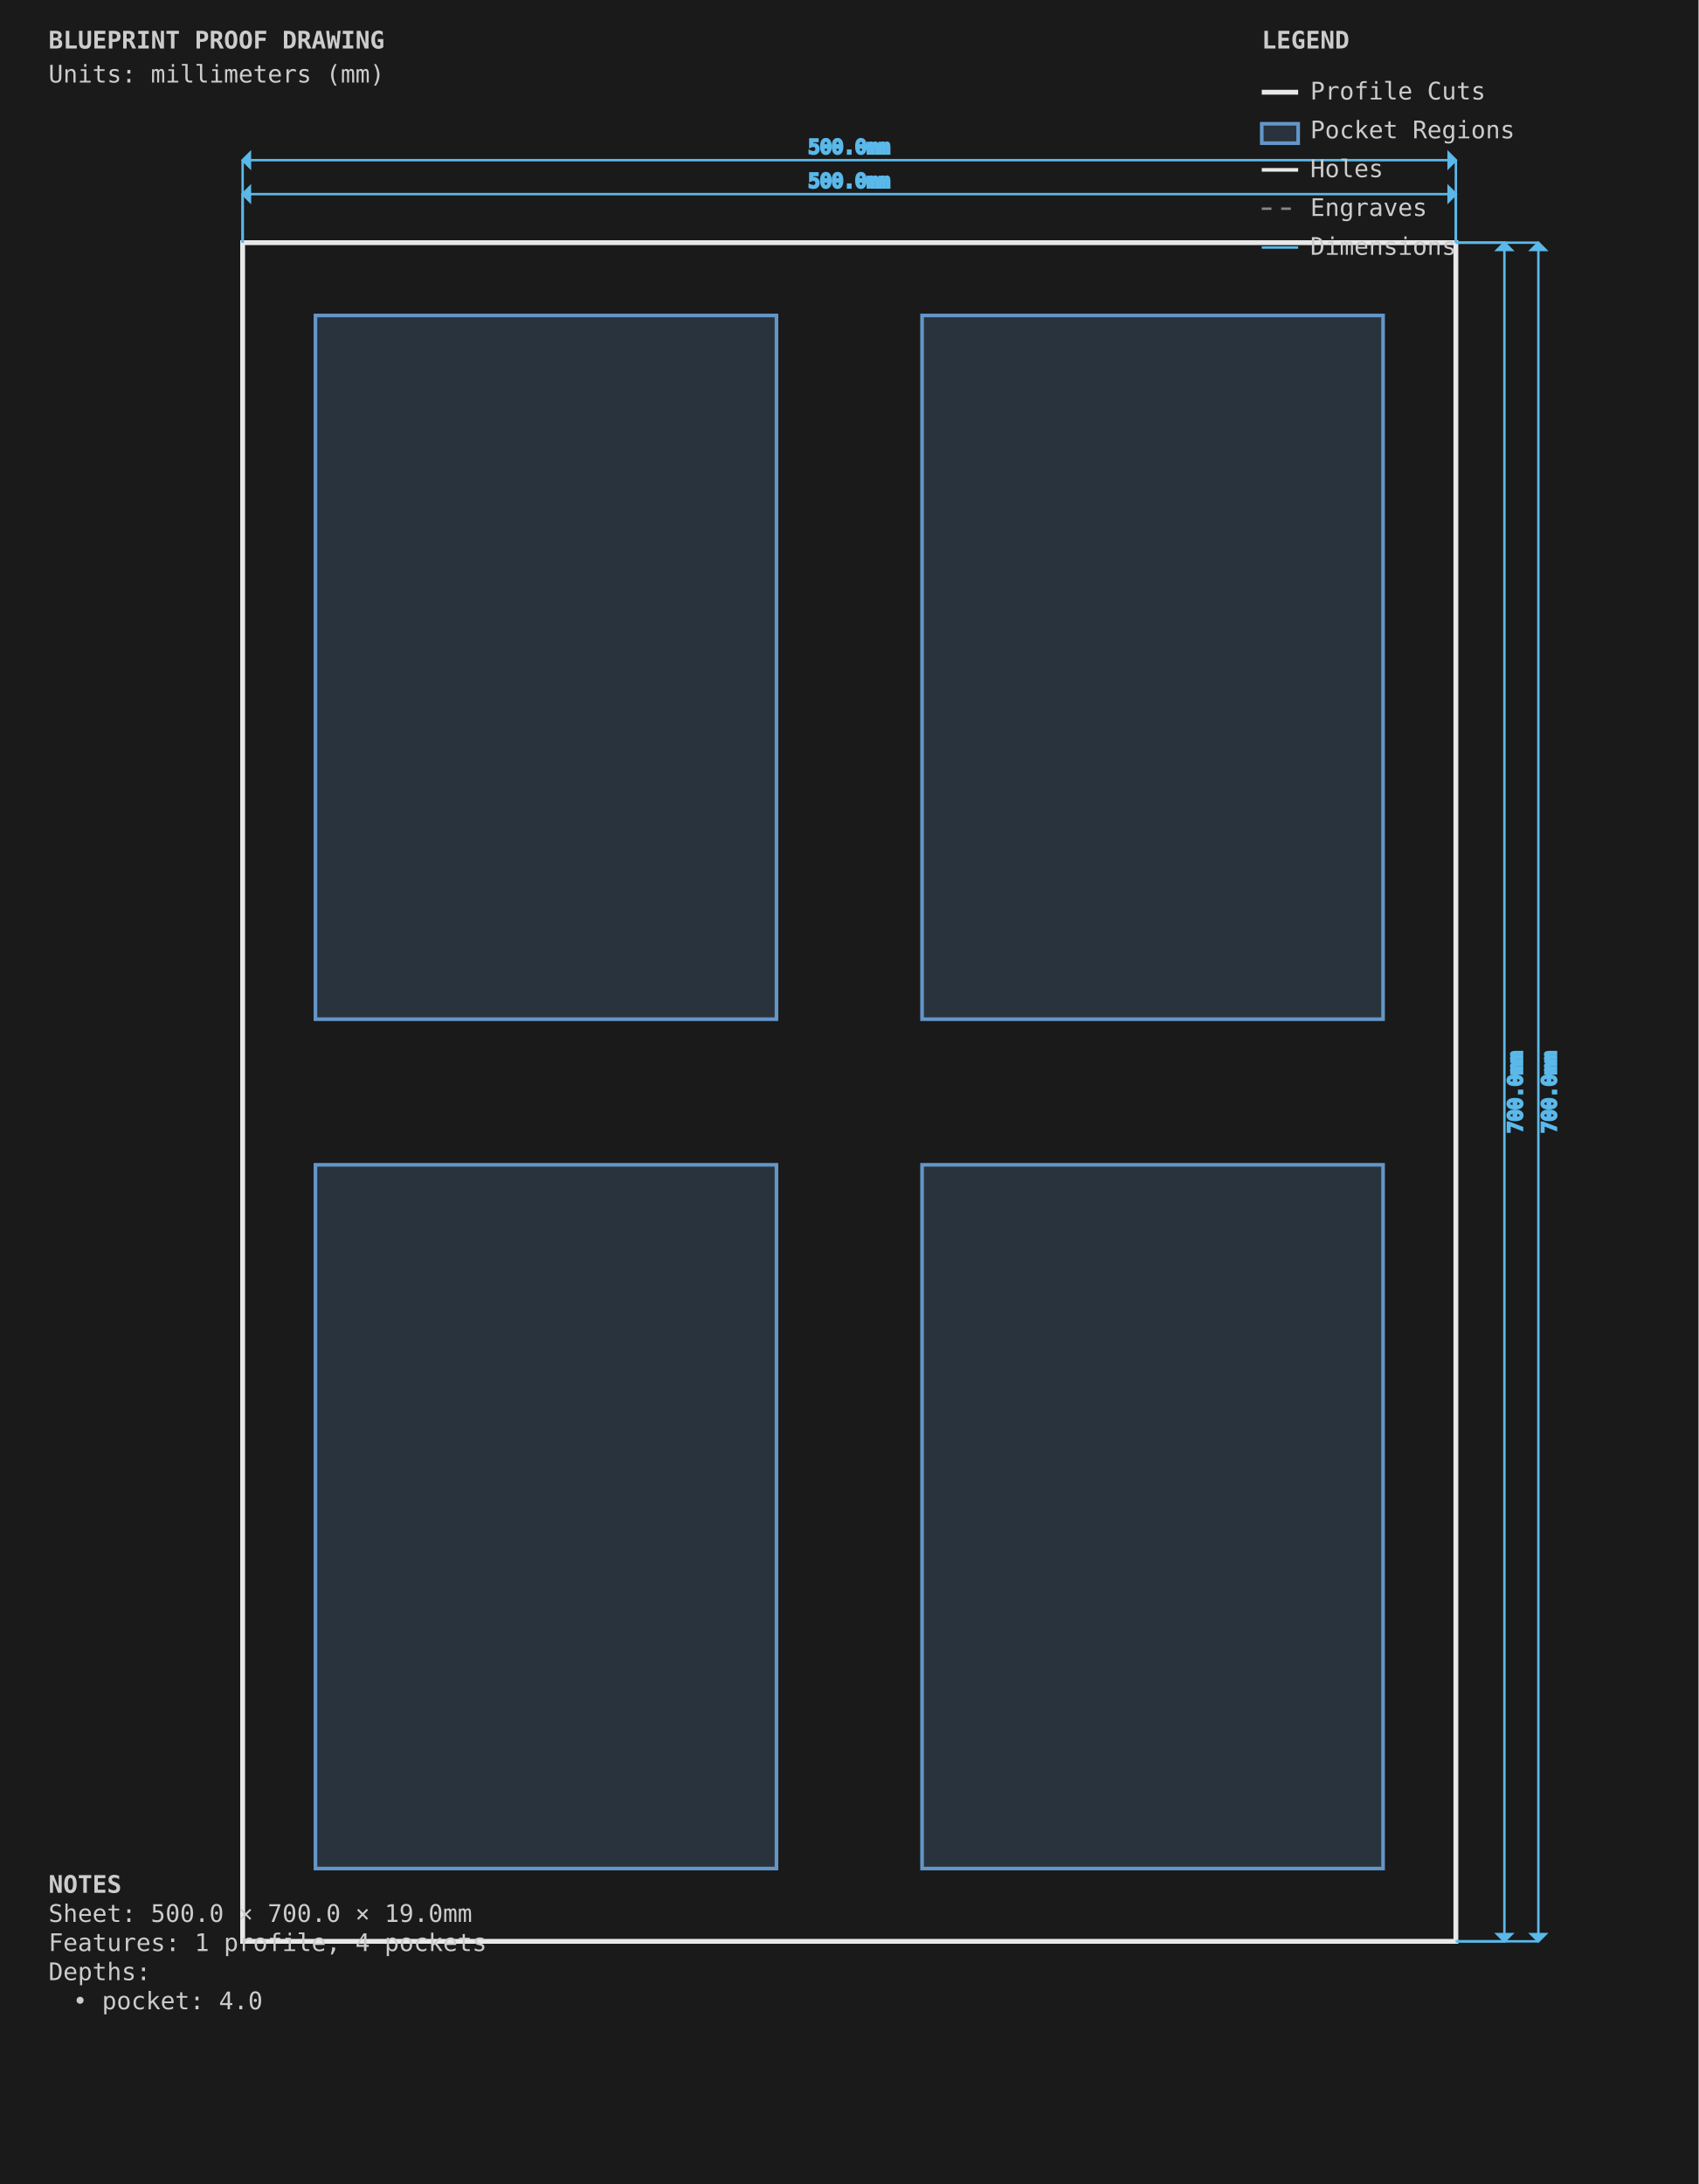
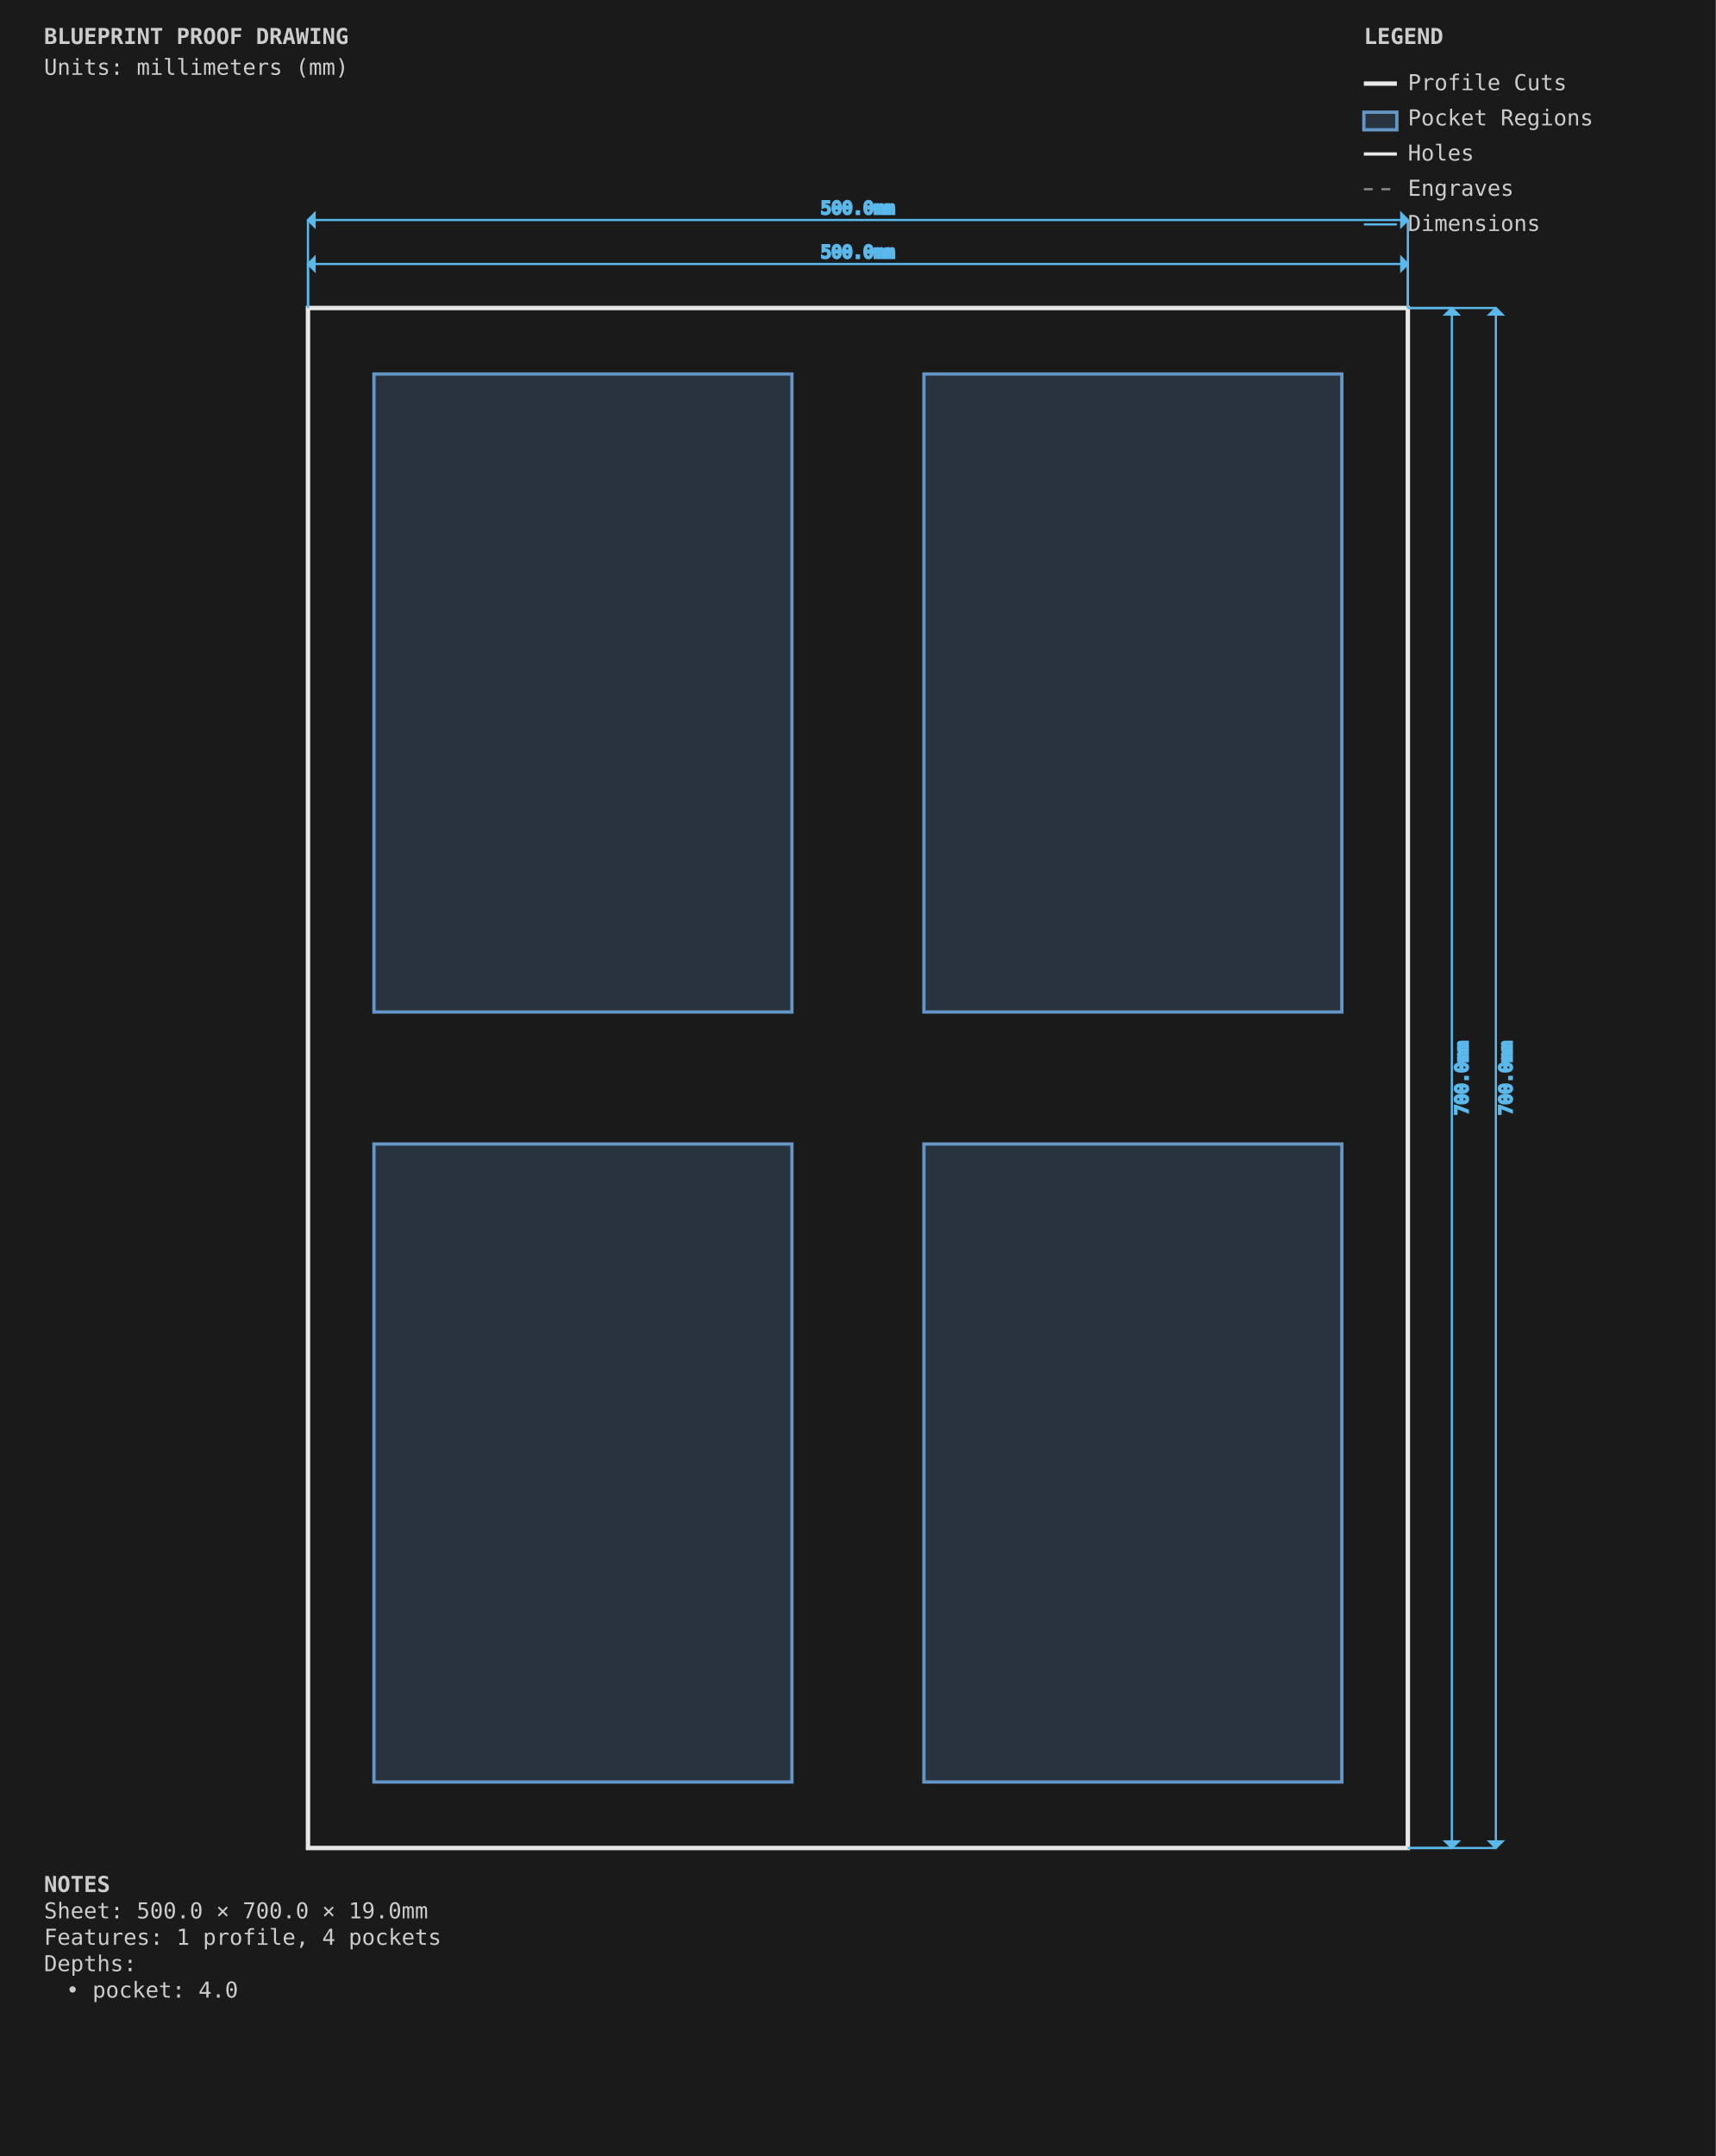
- <svg xmlns="http://www.w3.org/2000/svg" viewBox="0 0 700.0 900.0" width="700.0mm" height="900.0mm">
+ <svg xmlns="http://www.w3.org/2000/svg" viewBox="0 0 780.0 980.0" width="780.0mm" height="980.0mm">
  <style>
        .sheet-outline { stroke: #333333; stroke-width: 1; fill: none; stroke-dasharray: 2,2; }
        .profile-cuts { stroke: #e8e8e8; stroke-width: 2; fill: none; }
        .pocket-regions { stroke: #6496c8; stroke-width: 1.5; fill: #6496c8; fill-opacity: 0.2; }
        .holes { stroke: #e8e8e8; stroke-width: 1.5; fill: none; }
        .engrave-paths { stroke: #888888; stroke-width: 1; fill: none; stroke-dasharray: 4,4; }
        .construction { stroke: #333333; stroke-width: 0.5; fill: none; stroke-dasharray: 2,2; }
        .dimensions { stroke: #5ab9ea; stroke-width: 1; fill: none; }
        .dimension-text { fill: #5ab9ea; font-family: monospace; font-size: 8px; }
        .notes { fill: #cccccc; font-family: monospace; font-size: 10px; }
        .legend { fill: #cccccc; font-family: monospace; font-size: 10px; }
    </style>
-   <rect x="0" y="0" width="700.0" height="900.0" fill="#1a1a1a" />
+   <rect x="0" y="0" width="780.0" height="980.0" fill="#1a1a1a" />
  <g id="SHEET_OUTLINE" class="sheet-outline">
-     <rect x="100" y="100" width="500.0" height="700.0" />
+     <rect x="140" y="140" width="500.0" height="700.0" />
  </g>
  <g id="PROFILE_CUTS" class="profile-cuts">
-     <rect x="100.0" y="100.0" width="500.0" height="700.0" />
+     <rect x="140.0" y="140.0" width="500.0" height="700.0" />
  </g>
  <g id="POCKET_REGIONS" class="pocket-regions">
-     <rect x="130.0" y="130.0" width="190.0" height="290.0" />
-     <rect x="380.0" y="130.0" width="190.0" height="290.0" />
-     <rect x="130.0" y="480.0" width="190.0" height="290.0" />
-     <rect x="380.0" y="480.0" width="190.0" height="290.0" />
+     <rect x="170.0" y="170.0" width="190.0" height="290.0" />
+     <rect x="420.0" y="170.0" width="190.0" height="290.0" />
+     <rect x="170.0" y="520.0" width="190.0" height="290.0" />
+     <rect x="420.0" y="520.0" width="190.0" height="290.0" />
  </g>
  <g id="ENGRAVE_PATHS" class="engrave-paths" />
  <g id="HOLES" class="holes" />
  <g id="CONSTRUCTION" class="construction" />
  <g id="DIMENSIONS" class="dimensions">
-     <line x1="100" y1="100" x2="100" y2="80.0" stroke="#5ab9ea" stroke-width="1" />
-     <line x1="600.0" y1="100" x2="600.0" y2="80.0" stroke="#5ab9ea" stroke-width="1" />
-     <line x1="100" y1="80.0" x2="600.0" y2="80.0" stroke="#5ab9ea" stroke-width="1" />
-     <polygon points="100,80.0 103.0,77.0 103.0,83.0" fill="#5ab9ea" />
-     <polygon points="600.0,80.0 597.0,77.0 597.0,83.0" fill="#5ab9ea" />
-     <text x="350.0" y="75.0" class="dimension-text" text-anchor="middle" dominant-baseline="middle">500.0mm</text>
-     <line x1="600.0" y1="100" x2="620.0" y2="100" stroke="#5ab9ea" stroke-width="1" />
-     <line x1="600.0" y1="800.0" x2="620.0" y2="800.0" stroke="#5ab9ea" stroke-width="1" />
-     <line x1="620.0" y1="100" x2="620.0" y2="800.0" stroke="#5ab9ea" stroke-width="1" />
-     <polygon points="620.0,100 617.0,103.0 623.0,103.0" fill="#5ab9ea" />
-     <polygon points="620.0,800.0 617.0,797.0 623.0,797.0" fill="#5ab9ea" />
-     <text x="625.0" y="450.0" class="dimension-text" text-anchor="middle" dominant-baseline="middle" transform="rotate(-90 625.0 450.0)">700.0mm</text>
-     <line x1="100.0" y1="100.0" x2="100.0" y2="66.0" stroke="#5ab9ea" stroke-width="1" />
-     <line x1="600.0" y1="100.0" x2="600.0" y2="66.0" stroke="#5ab9ea" stroke-width="1" />
-     <line x1="100.0" y1="66.0" x2="600.0" y2="66.0" stroke="#5ab9ea" stroke-width="1" />
-     <polygon points="100.0,66.0 103.0,63.0 103.0,69.0" fill="#5ab9ea" />
-     <polygon points="600.0,66.0 597.0,63.0 597.0,69.0" fill="#5ab9ea" />
-     <text x="350.0" y="61.0" class="dimension-text" text-anchor="middle" dominant-baseline="middle">500.0mm</text>
-     <line x1="600.0" y1="100.0" x2="634.0" y2="100.0" stroke="#5ab9ea" stroke-width="1" />
-     <line x1="600.0" y1="800.0" x2="634.0" y2="800.0" stroke="#5ab9ea" stroke-width="1" />
-     <line x1="634.0" y1="100.0" x2="634.0" y2="800.0" stroke="#5ab9ea" stroke-width="1" />
-     <polygon points="634.0,100.0 631.0,103.0 637.0,103.0" fill="#5ab9ea" />
-     <polygon points="634.0,800.0 631.0,797.0 637.0,797.0" fill="#5ab9ea" />
-     <text x="639.0" y="450.0" class="dimension-text" text-anchor="middle" dominant-baseline="middle" transform="rotate(-90 639.0 450.0)">700.0mm</text>
+     <line x1="140" y1="140" x2="140" y2="120.0" stroke="#5ab9ea" stroke-width="1" />
+     <line x1="640.0" y1="140" x2="640.0" y2="120.0" stroke="#5ab9ea" stroke-width="1" />
+     <line x1="140" y1="120.0" x2="640.0" y2="120.0" stroke="#5ab9ea" stroke-width="1" />
+     <polygon points="140,120.0 143.0,117.0 143.0,123.0" fill="#5ab9ea" />
+     <polygon points="640.0,120.0 637.0,117.0 637.0,123.0" fill="#5ab9ea" />
+     <text x="390.0" y="115.0" class="dimension-text" text-anchor="middle" dominant-baseline="middle">500.0mm</text>
+     <line x1="640.0" y1="140" x2="660.0" y2="140" stroke="#5ab9ea" stroke-width="1" />
+     <line x1="640.0" y1="840.0" x2="660.0" y2="840.0" stroke="#5ab9ea" stroke-width="1" />
+     <line x1="660.0" y1="140" x2="660.0" y2="840.0" stroke="#5ab9ea" stroke-width="1" />
+     <polygon points="660.0,140 657.0,143.0 663.0,143.0" fill="#5ab9ea" />
+     <polygon points="660.0,840.0 657.0,837.0 663.0,837.0" fill="#5ab9ea" />
+     <text x="665.0" y="490.0" class="dimension-text" text-anchor="middle" dominant-baseline="middle" transform="rotate(-90 665.0 490.0)">700.0mm</text>
+     <line x1="140.0" y1="140.0" x2="140.0" y2="100.0" stroke="#5ab9ea" stroke-width="1" />
+     <line x1="640.0" y1="140.0" x2="640.0" y2="100.0" stroke="#5ab9ea" stroke-width="1" />
+     <line x1="140.0" y1="100.0" x2="640.0" y2="100.0" stroke="#5ab9ea" stroke-width="1" />
+     <polygon points="140.0,100.0 143.0,97.0 143.0,103.0" fill="#5ab9ea" />
+     <polygon points="640.0,100.0 637.0,97.0 637.0,103.0" fill="#5ab9ea" />
+     <text x="390.0" y="95.0" class="dimension-text" text-anchor="middle" dominant-baseline="middle">500.0mm</text>
+     <line x1="640.0" y1="140.0" x2="680.0" y2="140.0" stroke="#5ab9ea" stroke-width="1" />
+     <line x1="640.0" y1="840.0" x2="680.0" y2="840.0" stroke="#5ab9ea" stroke-width="1" />
+     <line x1="680.0" y1="140.0" x2="680.0" y2="840.0" stroke="#5ab9ea" stroke-width="1" />
+     <polygon points="680.0,140.0 677.0,143.0 683.0,143.0" fill="#5ab9ea" />
+     <polygon points="680.0,840.0 677.0,837.0 683.0,837.0" fill="#5ab9ea" />
+     <text x="685.0" y="490.0" class="dimension-text" text-anchor="middle" dominant-baseline="middle" transform="rotate(-90 685.0 490.0)">700.0mm</text>
  </g>
  <g id="NOTES" class="notes">
-     <text x="20" y="780.0" class="notes" font-weight="bold">NOTES</text>
-     <text x="20" y="792.0" class="notes">Sheet: 500.0 × 700.0 × 19.0mm</text>
-     <text x="20" y="804.0" class="notes">Features: 1 profile, 4 pockets</text>
-     <text x="20" y="816.0" class="notes">Depths:</text>
-     <text x="30" y="828.0" class="notes">• pocket: 4.0</text>
+     <text x="20" y="860.0" class="notes" font-weight="bold">NOTES</text>
+     <text x="20" y="872.0" class="notes">Sheet: 500.0 × 700.0 × 19.0mm</text>
+     <text x="20" y="884.0" class="notes">Features: 1 profile, 4 pockets</text>
+     <text x="20" y="896.0" class="notes">Depths:</text>
+     <text x="30" y="908.0" class="notes">• pocket: 4.0</text>
  </g>
  <g id="TITLE_BLOCK" class="title-block">
    <text x="20" y="20" class="notes" font-weight="bold" font-size="14px">BLUEPRINT PROOF DRAWING</text>
    <text x="20" y="34" class="notes" font-size="9px">Units: millimeters (mm)</text>
  </g>
  <g id="LEGEND" class="legend">
-     <text x="520.0" y="20" class="legend" font-weight="bold">LEGEND</text>
-     <line x1="520.0" y1="38" x2="535.0" y2="38" stroke="#e8e8e8" stroke-width="2" />
-     <text x="540.0" y="41" class="legend">Profile Cuts</text>
-     <rect x="520.0" y="51" width="15.0" height="8" stroke="#6496c8" stroke-width="1.5" fill="#6496c8" fill-opacity="0.2" />
-     <text x="540.0" y="57" class="legend">Pocket Regions</text>
-     <line x1="520.0" y1="70" x2="535.0" y2="70" stroke="#e8e8e8" stroke-width="1.5" />
-     <text x="540.0" y="73" class="legend">Holes</text>
-     <line x1="520.0" y1="86" x2="535.0" y2="86" stroke="#888888" stroke-width="1" stroke-dasharray="4,4" />
-     <text x="540.0" y="89" class="legend">Engraves</text>
-     <line x1="520.0" y1="102" x2="535.0" y2="102" stroke="#5ab9ea" stroke-width="1" />
-     <text x="540.0" y="105" class="legend">Dimensions</text>
+     <text x="620.0" y="20" class="legend" font-weight="bold">LEGEND</text>
+     <line x1="620.0" y1="38" x2="635.0" y2="38" stroke="#e8e8e8" stroke-width="2" />
+     <text x="640.0" y="41" class="legend">Profile Cuts</text>
+     <rect x="620.0" y="51" width="15.0" height="8" stroke="#6496c8" stroke-width="1.5" fill="#6496c8" fill-opacity="0.2" />
+     <text x="640.0" y="57" class="legend">Pocket Regions</text>
+     <line x1="620.0" y1="70" x2="635.0" y2="70" stroke="#e8e8e8" stroke-width="1.5" />
+     <text x="640.0" y="73" class="legend">Holes</text>
+     <line x1="620.0" y1="86" x2="635.0" y2="86" stroke="#888888" stroke-width="1" stroke-dasharray="4,4" />
+     <text x="640.0" y="89" class="legend">Engraves</text>
+     <line x1="620.0" y1="102" x2="635.0" y2="102" stroke="#5ab9ea" stroke-width="1" />
+     <text x="640.0" y="105" class="legend">Dimensions</text>
  </g>
</svg>
